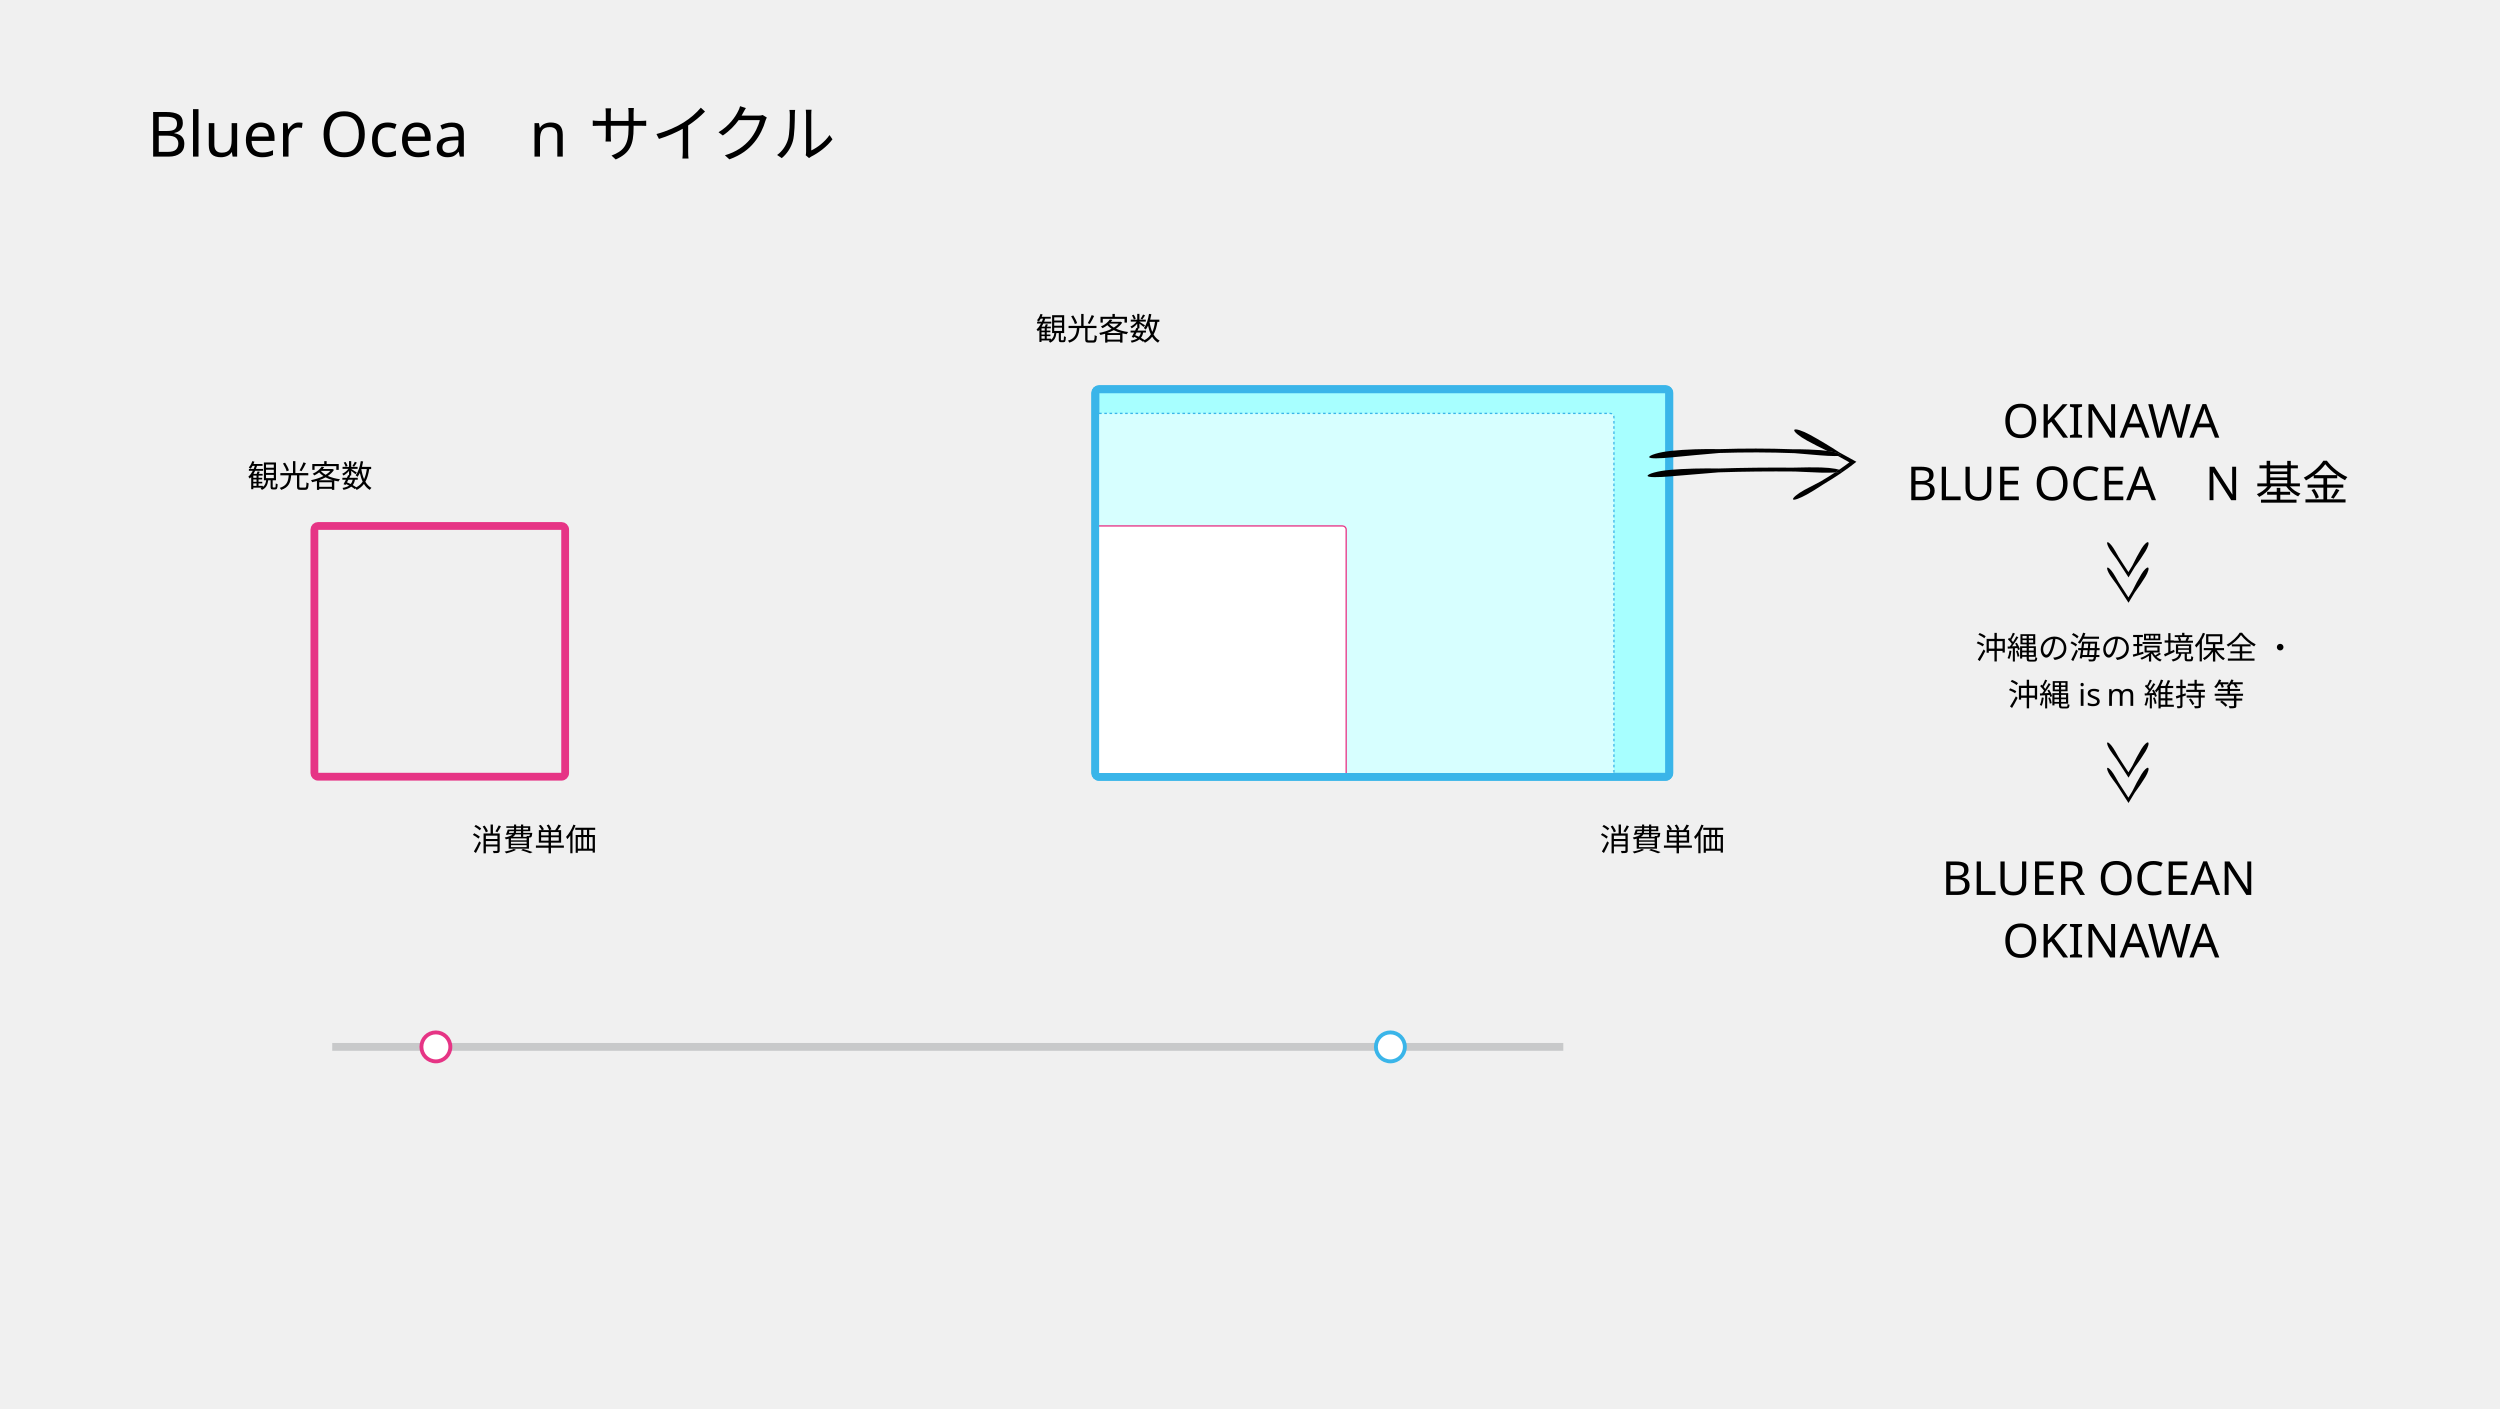
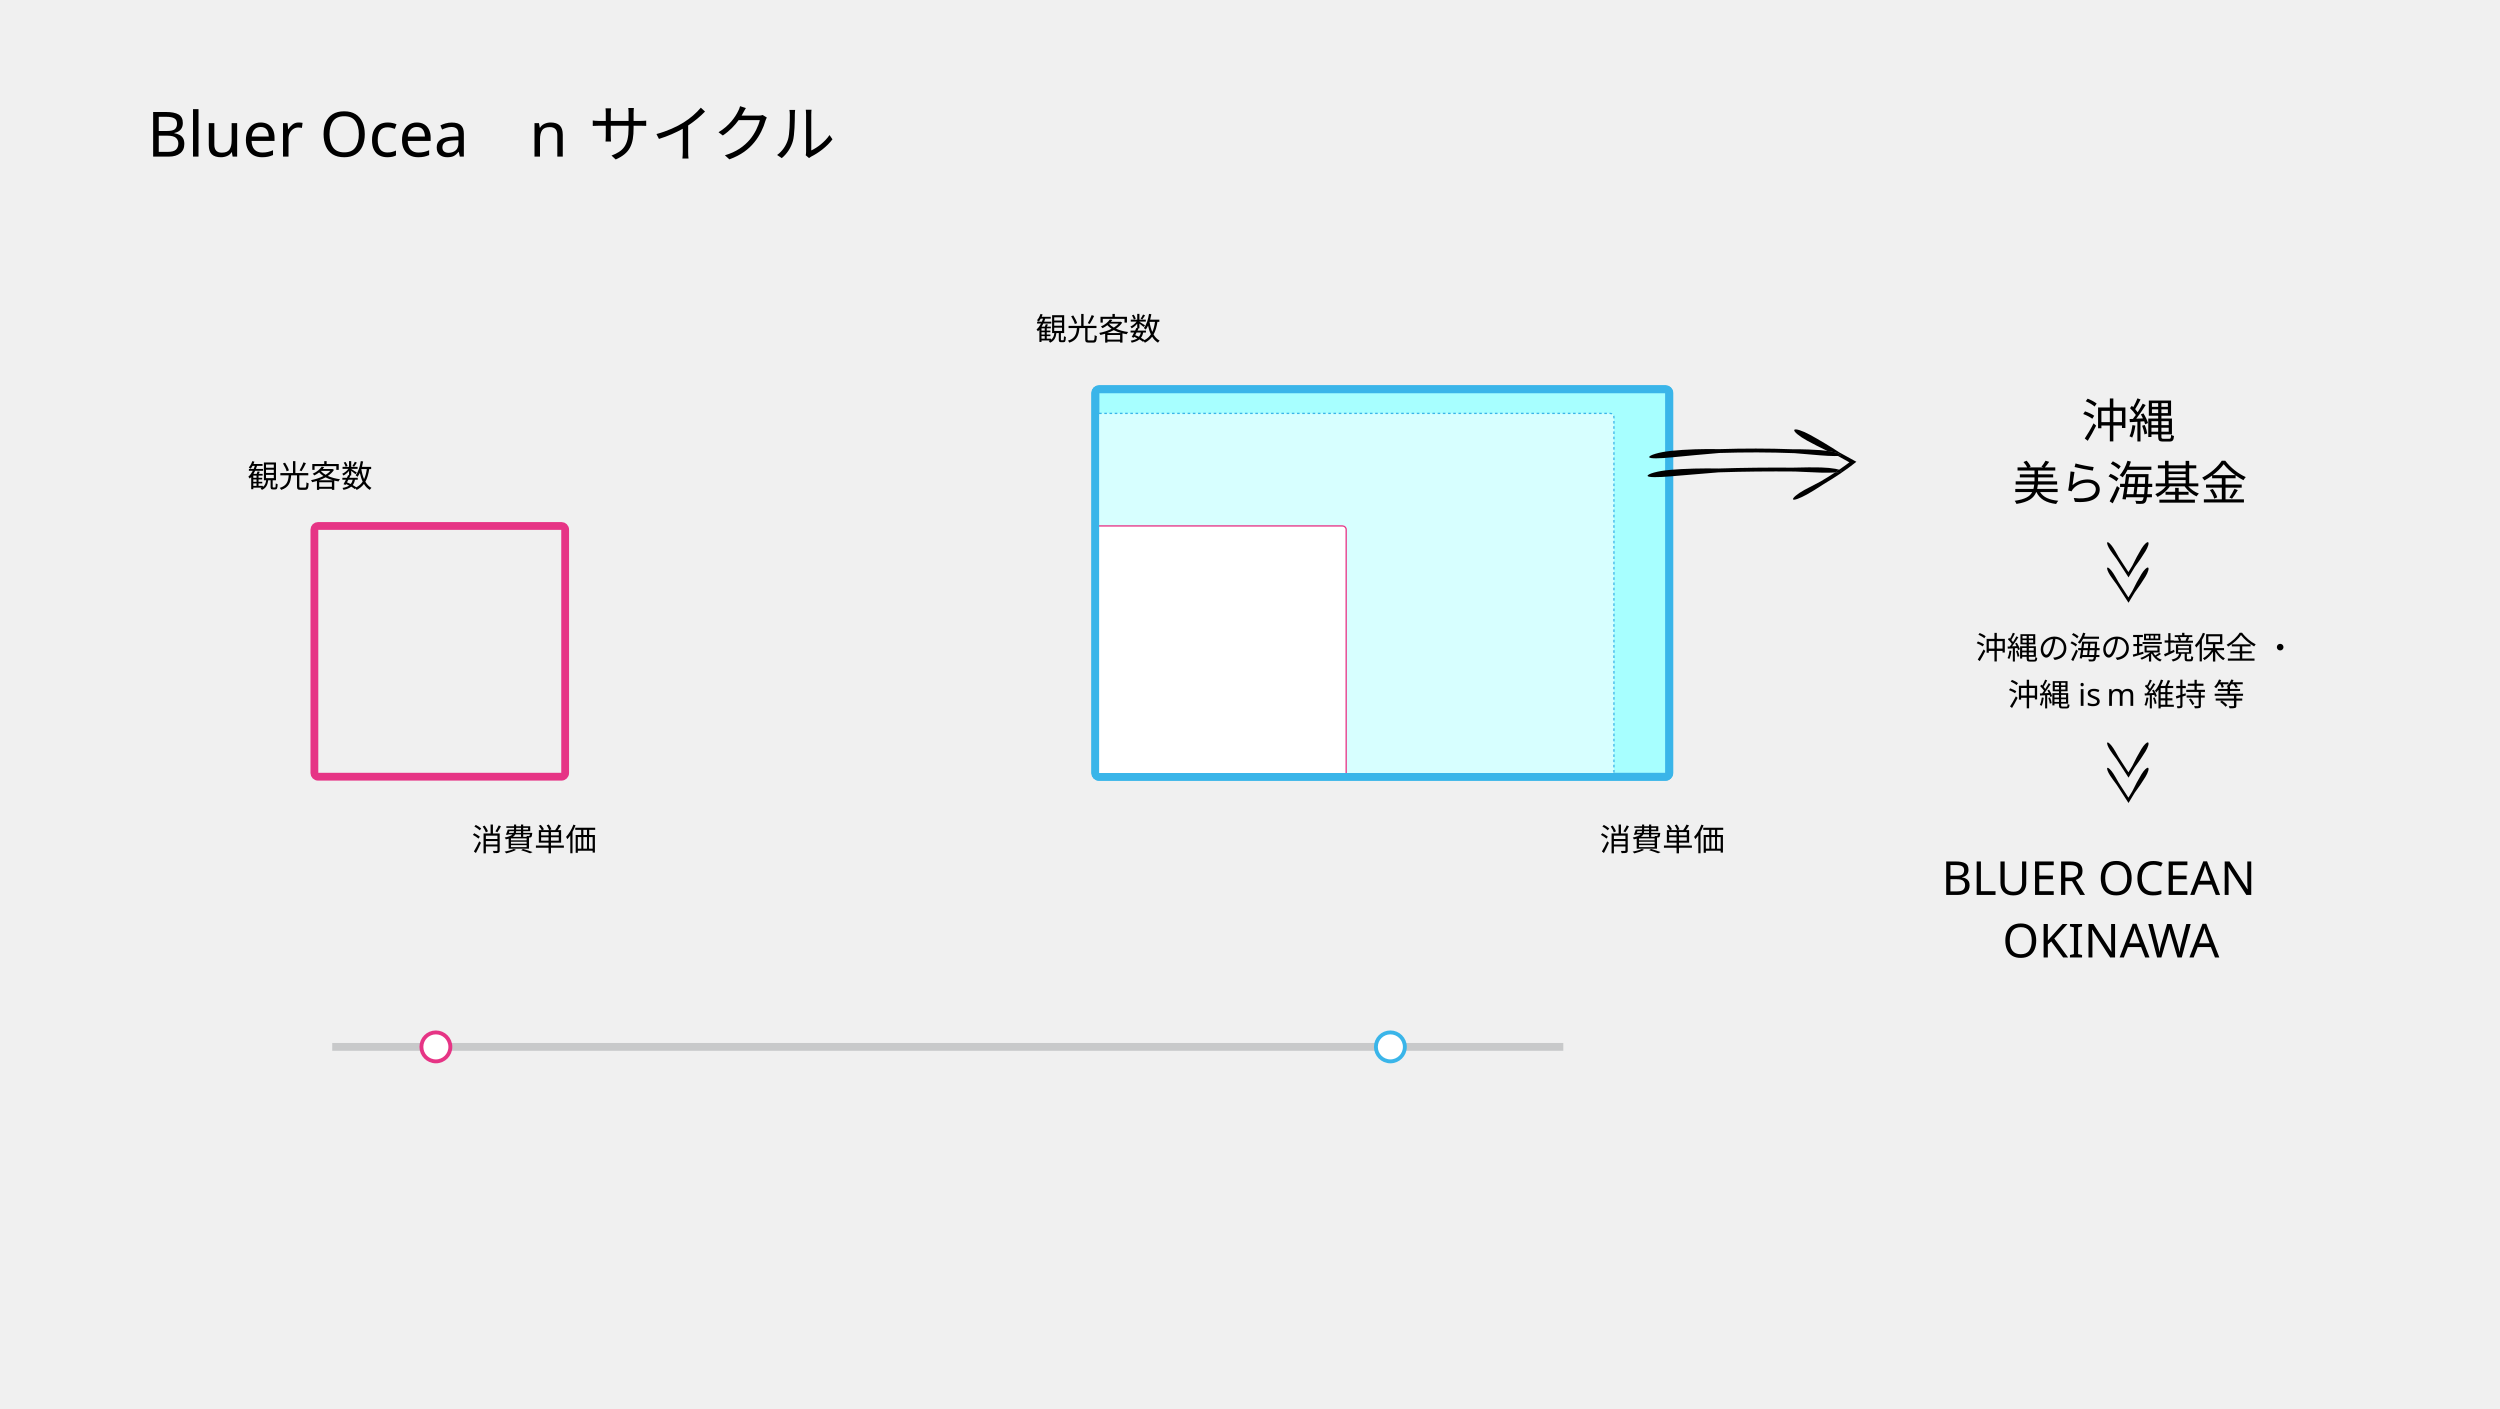
<svg xmlns="http://www.w3.org/2000/svg" id="fund" viewBox="0 0 1920 1082">
  <defs>
    <style>
      .cls-1 {
        font-family: 'UDKakugo_LargePr6N-M-90ms-RKSJ-H', 'FOT-UDKakugo_Large Pr6N';
      }

      .cls-1, .cls-2 {
        font-size: 24px;
      }

      .cls-3, .cls-4, .cls-5, .cls-6, .cls-7, .cls-8, .cls-9, .cls-10 {
        stroke-miterlimit: 10;
      }

      .cls-3, .cls-4, .cls-5, .cls-10 {
        fill: #fff;
      }

      .cls-3, .cls-4, .cls-9 {
        stroke: #e63485;
      }

      .cls-4, .cls-10 {
        stroke-width: 3px;
      }

      .cls-11, .cls-12 {
        stroke-width: 0px;
      }

      .cls-5 {
        stroke: #c8c9ca;
      }

      .cls-5, .cls-7, .cls-8, .cls-9 {
        stroke-width: 6px;
      }

      .cls-13 {
        letter-spacing: .25em;
      }

      .cls-14 {
        font-size: 48px;
      }

      .cls-14, .cls-2, .cls-15 {
        font-family: BIZ-UDPGothic, 'BIZ UDPGothic';
      }

      .cls-6 {
        stroke-dasharray: 0 0 2 2;
      }

      .cls-6, .cls-7, .cls-8, .cls-10 {
        stroke: #3ab5e9;
      }

      .cls-6, .cls-7, .cls-9 {
        fill: none;
      }

      .cls-8 {
        fill: #a7ffff;
      }

      .cls-12 {
        fill: #d7ffff;
      }

      .cls-15 {
        font-size: 36px;
      }
    </style>
  </defs>
  <rect class="cls-8" x="841.27" y="298.85" width="440.78" height="297.67" rx="2.83" ry="2.83" />
  <line class="cls-5" x1="255.15" y1="804.01" x2="1200.61" y2="804.01" />
  <circle class="cls-4" cx="334.75" cy="804.01" r="11.12" />
  <circle class="cls-10" cx="1067.81" cy="804.01" r="11.12" />
  <rect class="cls-9" x="241.45" y="403.93" width="192.59" height="192.59" rx="2.83" ry="2.83" />
  <g>
    <rect class="cls-12" x="841.27" y="317.5" width="398.23" height="279.02" rx="2.83" ry="2.83" />
    <rect class="cls-6" x="841.27" y="317.5" width="398.23" height="279.02" rx="2.83" ry="2.83" />
  </g>
  <text class="cls-1" transform="translate(362.28 653.42)">
    <tspan x="0" y="0">消費単価</tspan>
  </text>
  <text class="cls-1" transform="translate(190 374.32)">
    <tspan x="0" y="0">観光客数</tspan>
  </text>
  <text class="cls-1" transform="translate(1228.6 653.42)">
    <tspan x="0" y="0">消費単価</tspan>
  </text>
  <text class="cls-1" transform="translate(795.34 261.25)">
    <tspan x="0" y="0">観光客数</tspan>
  </text>
  <rect class="cls-3" x="841.27" y="403.93" width="192.59" height="192.59" rx="2.83" ry="2.83" />
  <rect class="cls-7" x="841.13" y="298.99" width="440.78" height="297.67" rx="2.83" ry="2.83" />
  <g>
    <g>
      <path class="cls-11" d="M1425.69,354.66c-1.43,1.13-2.89,2.26-4.36,3.36l-1.59,1.19-1.42,1.03c-1.9,1.37-3.82,2.71-5.76,4.01-3.88,2.61-7.84,5.08-11.85,7.47-4.87,3.29-10.39,6.58-12.99,8.03-2.69,1.49-5.22,2.65-7.14,3.35-1.92.69-3.23.91-3.52.43-.29-.47.53-1.55,2.11-2.88,1.58-1.34,3.92-2.9,6.62-4.39,2.44-1.36,7.58-3.99,12.46-6.52,3.75-2.21,7.45-4.5,11.07-6.9.03,0,.06,0,.09,0,2.85-.21,4.63-.55,4.68-1.1.03-.32-.55-.68-1.61-1.02,1.3-.89,2.6-1.79,3.88-2.72l1.45-1.06,1.33-.98c.39-.3.81-.6,1.17-.9l-8.9-4.92c1.19-.1,1.9-.3,1.96-.63.11-.54-1.54-1.35-4.31-2.08-1.62-.42-3.62-.83-5.86-1.16-5.4-2.62-11.11-5.55-15.38-7.89-6.07-3.31-10.46-6.98-9.79-8.2.66-1.22,6.11.49,12.18,3.81,6.49,3.55,16.04,9.23,22.51,13.51l12.97,7.15Z" />
      <path class="cls-11" d="M1410.46,362.11c-.37.25-.76.51-1.14.74-2.84.19-6.74.25-11.02.13-3.92-.12-12.07-.48-19.85-.86-19.5-.17-39.01,0-58.5.64-5.41.49-12.01,1.01-18.56,1.54-6.56.52-13.05,1.08-18.27,1.53-4.84.43-9.21.64-12.41.61-3.2-.02-5.24-.3-5.35-.98-.12-.67,1.73-1.65,4.88-2.52,3.14-.88,7.55-1.66,12.45-2.08,5.23-.47,11.79-.81,18.39-.99,6.61-.17,13.27-.18,18.74-.06,19.04-.61,38.06-.79,57.1-.65,8.25-.27,17.3-.29,21.52-.16,4.37.13,8.31.52,11.15,1.04,1.19.21,2.17.45,2.92.7-.67.47-1.35.93-2.03,1.38Z" />
      <path class="cls-11" d="M1413.38,349.53c-.06.34-.77.53-1.96.63-.74.07-1.65.09-2.73.08-2.81-.02-6.67-.2-10.92-.56-3.86-.33-11.86-1.04-19.52-1.64-19.23-.75-38.5-.76-57.74-.15l-18.33,1.61c-6.46.57-12.87,1.19-18.02,1.72-4.76.49-9.08.76-12.26.78-3.16.01-5.18-.24-5.3-.93-.13-.67,1.69-1.65,4.78-2.57,3.08-.92,7.42-1.77,12.26-2.26,5.17-.54,11.65-.97,18.17-1.19,6.53-.22,13.12-.25,18.52-.11,18.82-.61,37.65-.61,56.46.09,8.16-.05,17.13.32,21.29.67,1.79.15,3.51.35,5.11.58,2.24.33,4.24.73,5.86,1.16,2.78.74,4.42,1.54,4.31,2.08Z" />
    </g>
    <path class="cls-11" d="M1414.1,361.76c-.06.55-1.83.88-4.68,1.1-.03,0-.06,0-.09,0,.38-.24.77-.5,1.14-.74.68-.45,1.35-.91,2.03-1.38,1.05.34,1.63.71,1.61,1.02Z" />
    <g>
      <path class="cls-11" d="M1411.34,350.12c-2.45-1.1-5.25-2.43-8.14-3.83,2.24.33,4.24.73,5.86,1.16,2.78.74,4.42,1.54,4.31,2.08-.06.34-.77.53-1.96.63l-.08-.04Z" />
      <path class="cls-11" d="M1414.1,361.76c-.06.55-1.83.88-4.68,1.1-.03,0-.06,0-.09,0,.38-.24.77-.5,1.14-.74.68-.45,1.35-.91,2.03-1.38,1.05.34,1.63.71,1.61,1.02Z" />
    </g>
  </g>
-   <text class="cls-15" transform="translate(1537.89 336.15)">
-     <tspan x="0" y="0">OKINAWA </tspan>
-     <tspan x="-73.51" y="48">BLUE OCEA</tspan>
-     <tspan class="cls-13" x="155.57" y="48">N</tspan>
-     <tspan x="194.08" y="48">基金</tspan>
+   <text class="cls-15" transform="translate(1598.5 336.15)">
+     <tspan x="0" y="0">沖縄</tspan>
+     <tspan x="-52.56" y="48">美ら海基金</tspan>
  </text>
  <text class="cls-2" transform="translate(1517.17 506.12)">
    <tspan x="0" y="0">沖縄の海の環境保</tspan>
    <tspan class="cls-13" x="192" y="0">全</tspan>
    <tspan x="222" y="0">・</tspan>
    <tspan x="24.8" y="36">沖</tspan>
    <tspan class="cls-13" x="48.8" y="36">縄</tspan>
    <tspan x="78.8" y="36">is</tspan>
    <tspan class="cls-13" x="100.63" y="36">m</tspan>
    <tspan x="129.19" y="36">維持 等</tspan>
  </text>
  <text class="cls-15" transform="translate(1491.2 687.31)">
    <tspan x="0" y="0">BLUER OCEAN </tspan>
    <tspan x="46.69" y="48">OKINAWA</tspan>
  </text>
  <g>
    <path class="cls-11" d="M1620.63,441.95c.9,1.39,2.98,4.31,4.96,6.9l9.11,14.05,4.8-7.93c2.62-3.45,6.08-8.59,8.22-12.12,2-3.3,2.92-6.4,2.05-6.93-.87-.53-3.19,1.72-5.19,5.03-2.16,3.56-5.11,9.01-6.95,12.92l-3,4.95-7.56-11.66c-1.49-2.7-3.13-5.49-3.98-6.79-1.87-2.88-3.94-4.87-4.62-4.43-.68.44.29,3.13,2.16,6.02Z" />
    <path class="cls-11" d="M1620.63,422.48c.9,1.39,2.98,4.31,4.96,6.9l9.11,14.05,4.8-7.93c2.62-3.45,6.08-8.59,8.22-12.12,2-3.3,2.92-6.4,2.05-6.93-.87-.53-3.19,1.72-5.19,5.03-2.16,3.56-5.11,9.01-6.95,12.92l-3,4.95-7.56-11.66c-1.49-2.7-3.13-5.49-3.98-6.79-1.87-2.88-3.94-4.87-4.62-4.43-.68.44.29,3.13,2.16,6.02Z" />
  </g>
  <g>
    <path class="cls-11" d="M1620.63,595.74c.9,1.39,2.98,4.31,4.96,6.9l9.11,14.05,4.8-7.93c2.62-3.45,6.08-8.59,8.22-12.12,2-3.3,2.92-6.4,2.05-6.93-.87-.53-3.19,1.72-5.19,5.03-2.16,3.56-5.11,9.01-6.95,12.92l-3,4.95-7.56-11.66c-1.49-2.7-3.13-5.49-3.98-6.79-1.87-2.88-3.94-4.87-4.62-4.43-.68.44.29,3.13,2.16,6.02Z" />
    <path class="cls-11" d="M1620.63,576.27c.9,1.39,2.98,4.31,4.96,6.9l9.11,14.05,4.8-7.93c2.62-3.45,6.08-8.59,8.22-12.12,2-3.3,2.92-6.4,2.05-6.93-.87-.53-3.19,1.72-5.19,5.03-2.16,3.56-5.11,9.01-6.95,12.92l-3,4.95-7.56-11.66c-1.49-2.7-3.13-5.49-3.98-6.79-1.87-2.88-3.94-4.87-4.62-4.43-.68.44.29,3.13,2.16,6.02Z" />
  </g>
  <text class="cls-14" transform="translate(112.96 120.28)">
    <tspan x="0" y="0">Bluer Ocea</tspan>
    <tspan class="cls-13" x="293.46" y="0">n</tspan>
    <tspan x="339.07" y="0">サイクル</tspan>
  </text>
</svg>
